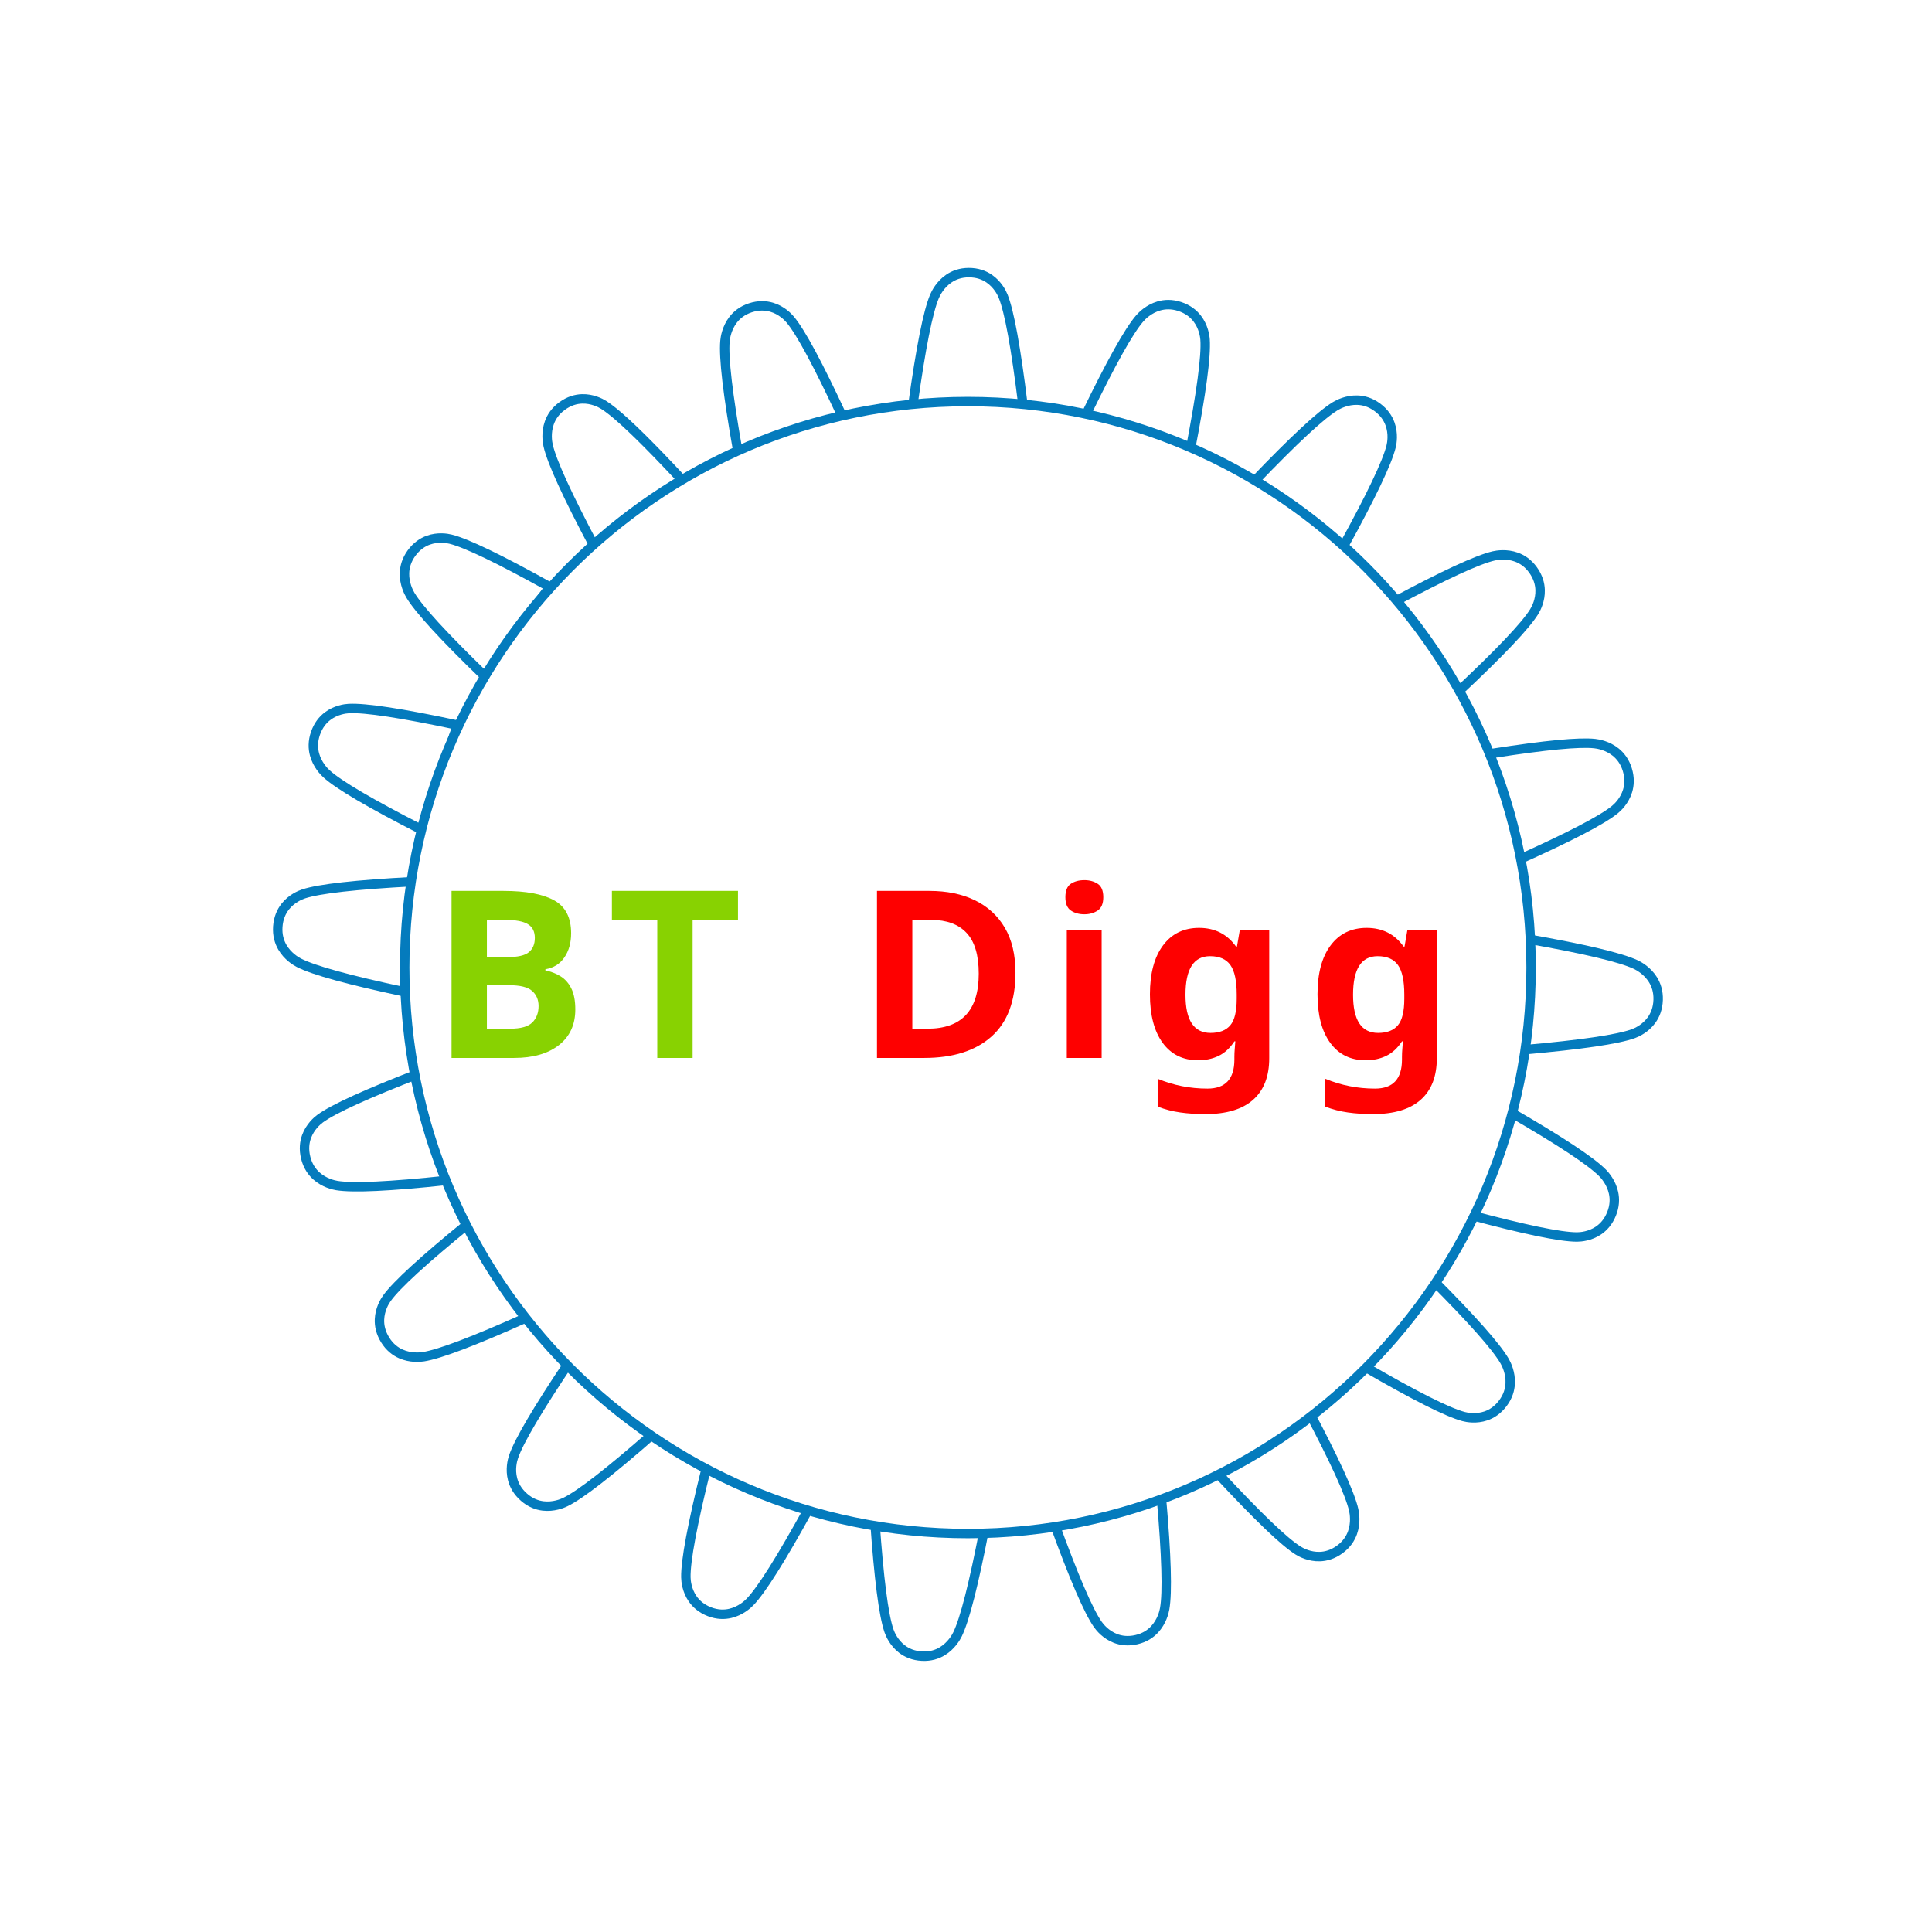
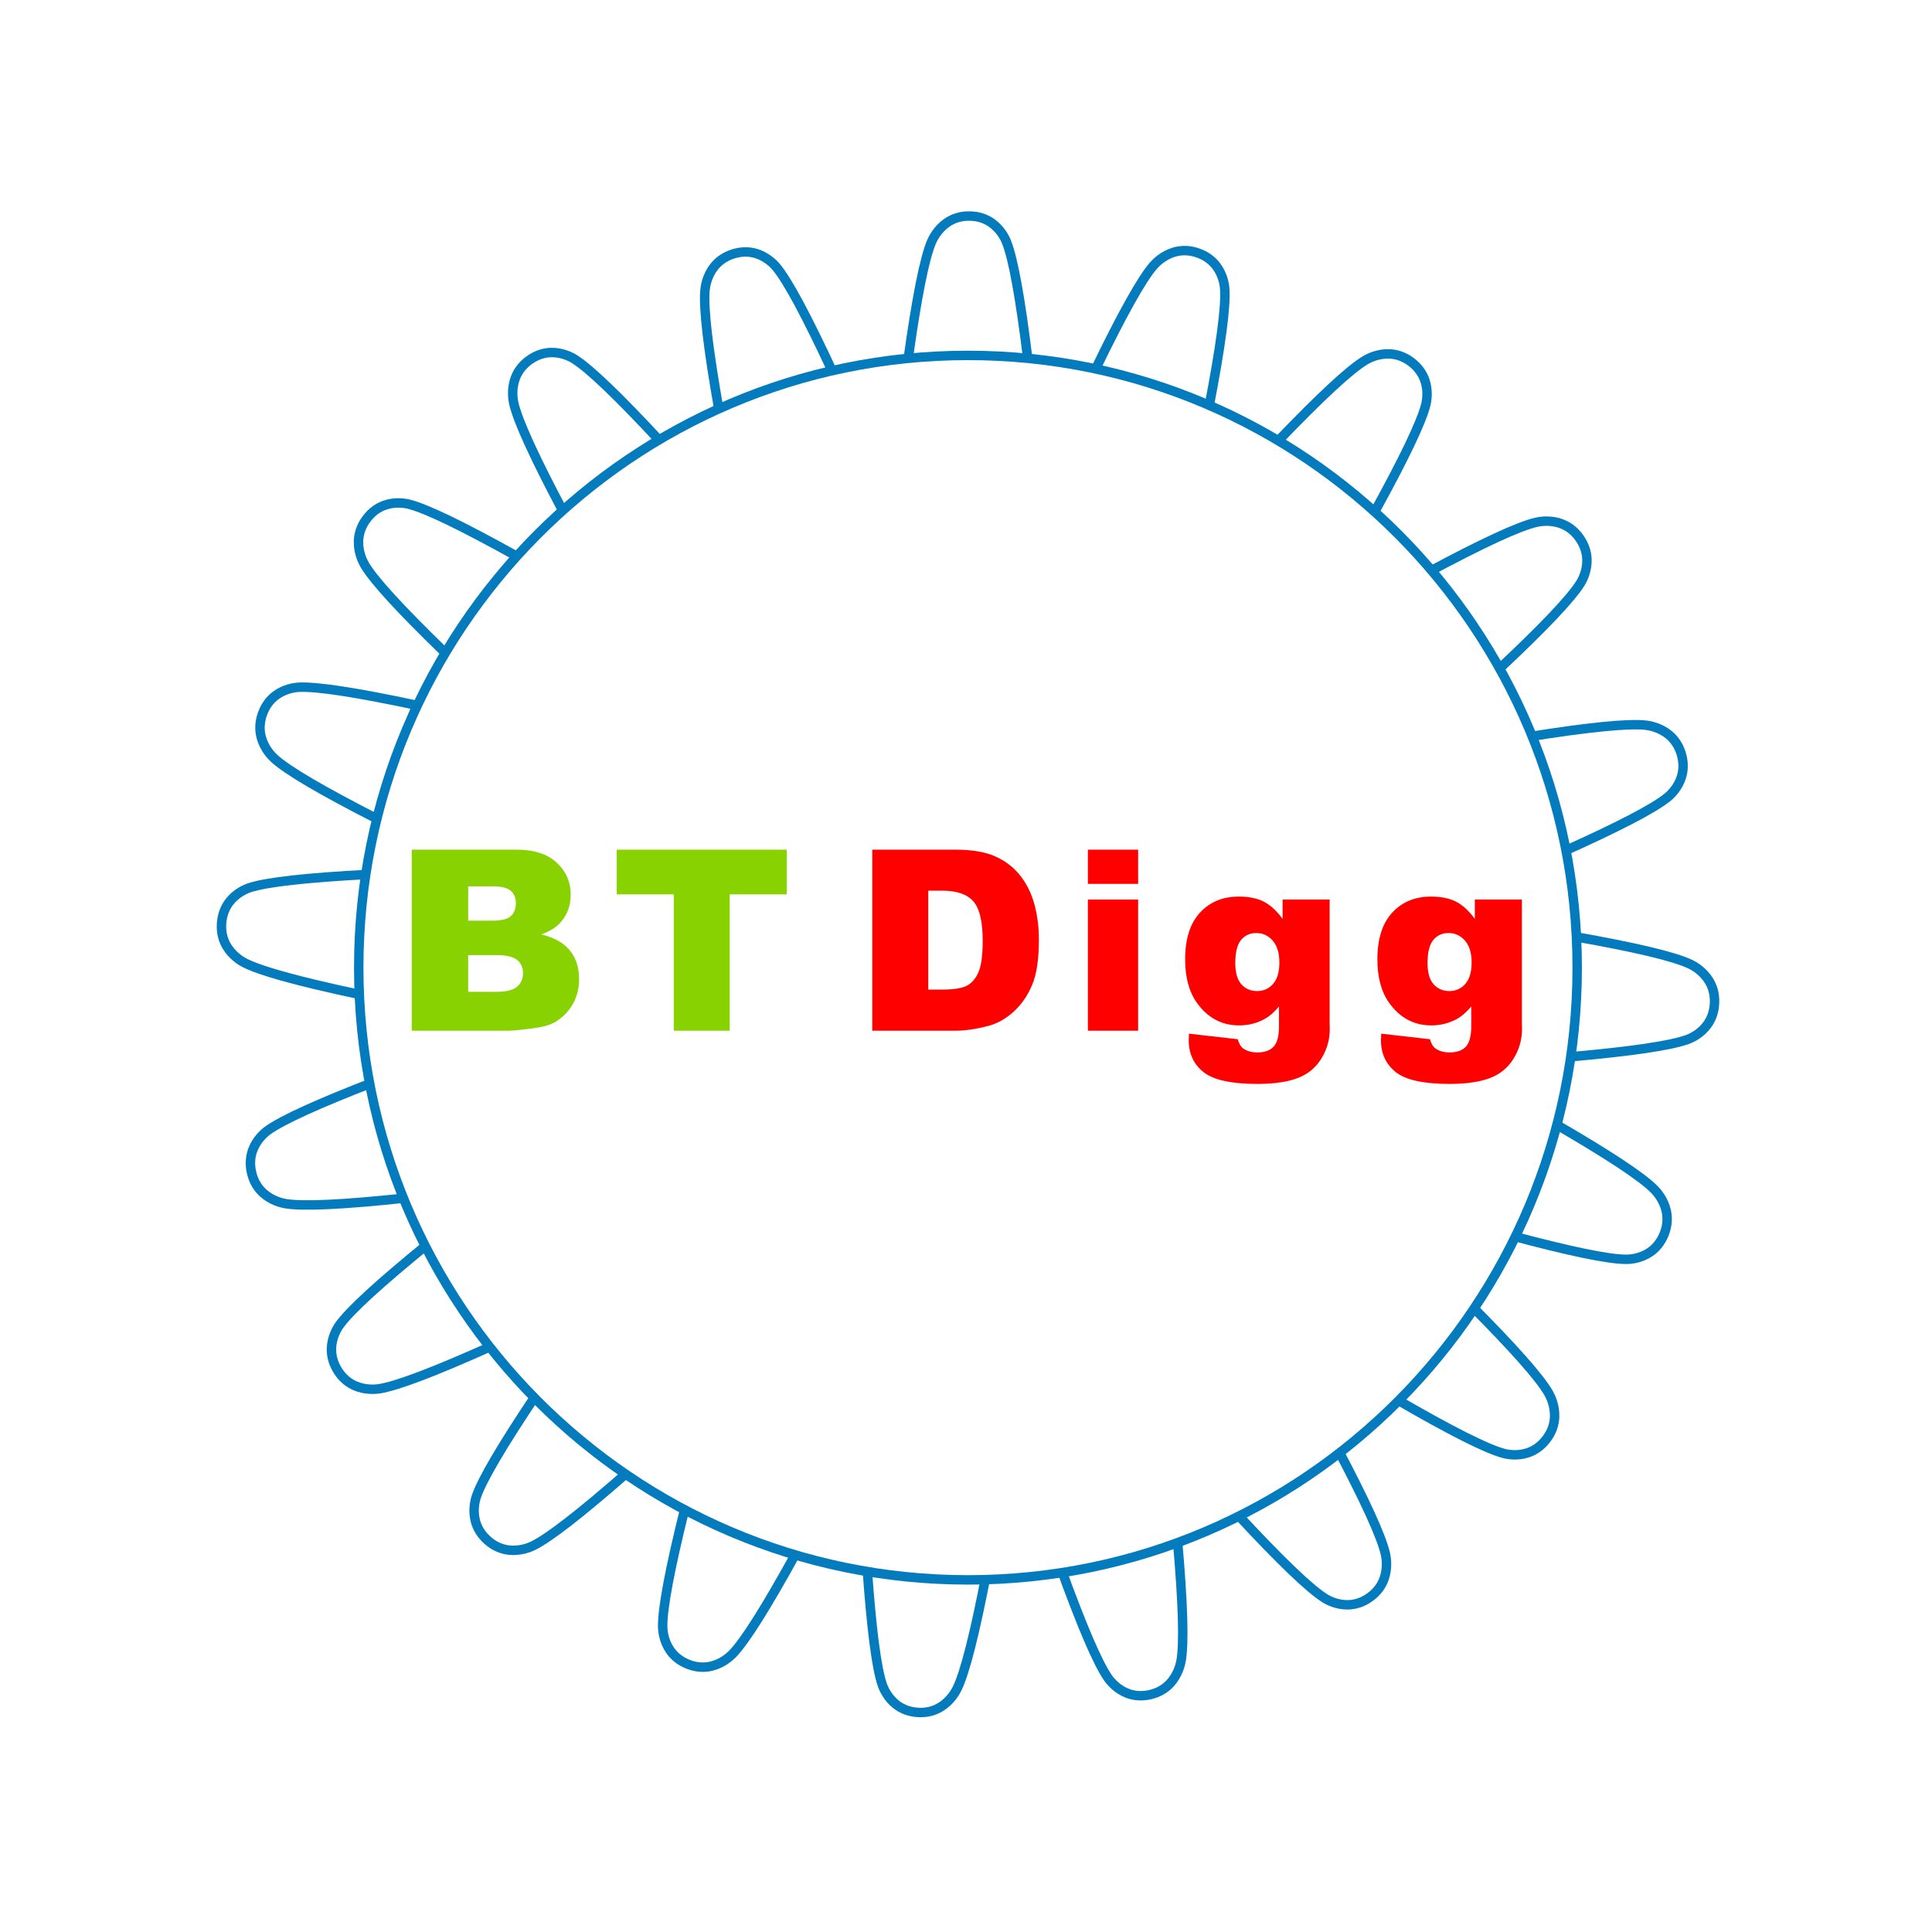
<svg xmlns="http://www.w3.org/2000/svg" width="1024px" height="1024px" viewBox="0 0 1024 1024" version="1.1">
  <g id="ICON-新版方图标" stroke="none" stroke-width="1" fill="none" fill-rule="evenodd">
    <g id="Bt.digg">
      <rect id="蒙版路径" fill="#FFFFFF" x="0" y="0" width="1024" height="1024" />
-       <g id="编组" transform="translate(142.471, 142)">
-         <path d="M566.909,66.923 C571.473,66.934 575.026,68.283 577.738,70.142 C582.169,73.178 584.381,77.519 585.166,79.456 C588.5,87.678 592.017,106.851 595.807,136.944 L595.809,136.97 L537.395,136.606 C541.486,106.895 545.197,87.897 548.611,79.644 L548.714,79.397 C549.442,77.68 551.697,73.195 556.25,70.086 C558.939,68.25 562.442,66.913 566.909,66.923 Z" id="矩形" stroke="#047BBD" stroke-width="5" fill="#FFFFFF" transform="translate(566.5884, 101.9559) rotate(36) translate(-566.5884, -101.9559)" />
-         <g id="编组-19" transform="translate(0.0128, 0)" fill="#FFFFFF" stroke="#047BBD" stroke-width="5">
-           <path d="M371.024,2.5 C375.575,2.5 379.115,3.842 381.816,5.695 C386.229,8.724 388.425,13.064 389.205,15.002 C392.516,23.235 395.986,42.446 399.699,72.607 L341.391,72.378 C345.586,42.306 349.369,23.185 352.824,15.046 C353.556,13.323 355.819,8.821 360.376,5.693 C363.064,3.848 366.564,2.5 371.024,2.5 Z" id="矩形" />
-           <path d="M471.959,18.612 C476.514,18.619 480.059,19.966 482.765,21.823 C487.187,24.858 489.391,29.202 490.174,31.14 C493.498,39.374 496.997,58.578 500.755,88.726 L442.418,88.413 C446.572,58.359 450.328,39.252 453.774,31.121 C454.503,29.4 456.759,24.906 461.312,21.788 C463.999,19.948 467.497,18.606 471.959,18.612 Z" id="矩形" transform="translate(471.5694, 53.6767) rotate(18) translate(-471.5694, -53.6767)" />
-           <path d="M266.075,19.618 C270.627,19.612 274.167,20.947 276.866,22.795 C281.275,25.815 283.464,30.148 284.241,32.082 C287.542,40.307 290.986,59.505 294.658,89.649 L236.321,89.504 C240.561,59.445 244.372,40.33 247.841,32.19 C248.575,30.466 250.847,25.961 255.412,22.827 C258.106,20.978 261.611,19.625 266.075,19.618 Z" id="矩形" transform="translate(265.4632, 54.6371) rotate(-18) translate(-265.4632, -54.6371)" />
-           <path d="M176.108,66.936 C180.667,66.925 184.21,68.255 186.912,70.1 C191.321,73.11 193.509,77.434 194.285,79.365 C196.758,85.523 199.306,97.847 201.965,116.323 L202.178,117.814 C202.995,123.58 203.823,129.926 204.663,136.849 L146.249,136.757 C150.521,106.736 154.353,87.644 157.833,79.512 C158.57,77.789 160.849,73.287 165.424,70.152 C168.124,68.302 171.636,66.946 176.108,66.936 Z" id="矩形" transform="translate(175.4271, 101.8946) rotate(-36) translate(-175.4271, -101.8946)" />
-           <path d="M104.118,137.364 C108.686,137.354 112.237,138.683 114.943,140.525 C119.359,143.531 121.55,147.847 122.327,149.775 C125.629,157.973 129.065,177.113 132.72,207.165 L74.212,207.073 C78.488,177.102 82.326,158.041 85.811,149.922 C86.549,148.202 88.831,143.707 93.413,140.577 C96.118,138.729 99.637,137.375 104.118,137.364 Z" id="矩形" transform="translate(103.4365, 172.2669) rotate(-54) translate(-103.4365, -172.2669)" />
-           <path d="M58.094,223.816 C62.67,223.809 66.228,225.14 68.941,226.984 C73.365,229.99 75.563,234.304 76.342,236.23 C79.655,244.421 83.11,263.538 86.793,293.552 L28.212,293.412 C32.469,263.482 36.295,244.448 39.776,236.341 C40.514,234.624 42.795,230.138 47.377,227.017 C50.085,225.172 53.608,223.823 58.094,223.816 Z" id="矩形" transform="translate(57.4758, 258.6876) rotate(-71) translate(-57.4758, -258.6876)" />
-           <path d="M40.039,317.241 C44.619,317.24 48.182,318.575 50.899,320.421 C55.33,323.432 57.536,327.748 58.318,329.675 C61.641,337.865 65.12,356.974 68.84,386.974 L10.227,386.766 C14.451,356.854 18.257,337.833 21.731,329.735 C22.466,328.02 24.742,323.54 29.321,320.427 C32.028,318.587 35.551,317.243 40.039,317.241 Z" id="矩形" transform="translate(39.5105, 352.1126) rotate(-86) translate(-39.5105, -352.1126)" />
-           <path d="M53.939,428.696 C58.518,428.701 62.082,430.043 64.802,431.894 C69.24,434.914 71.452,439.237 72.237,441.166 C75.571,449.363 79.078,468.481 82.842,498.491 L24.245,498.196 C28.423,468.278 32.2,449.256 35.661,441.16 C36.394,439.446 38.661,434.971 43.232,431.865 C45.934,430.03 49.453,428.691 53.939,428.696 Z" id="矩形" transform="translate(53.525, 463.6008) rotate(-104) translate(-53.525, -463.6008)" />
-           <path d="M91.837,515.02 C96.411,515.03 99.972,516.377 102.691,518.233 C107.128,521.262 109.344,525.593 110.13,527.527 C113.47,535.736 116.993,554.879 120.784,584.926 L62.255,584.57 C66.398,554.618 70.151,535.576 73.6,527.474 C74.33,525.76 76.589,521.283 81.151,518.179 C83.847,516.346 87.358,515.01 91.837,515.02 Z" id="矩形" transform="translate(91.5048, 549.9818) rotate(-122) translate(-91.5048, -549.9818)" />
-           <path d="M158.791,590.332 C163.357,590.343 166.912,591.693 169.626,593.551 C174.059,596.586 176.272,600.925 177.058,602.862 C180.395,611.084 183.918,630.256 187.711,660.351 L129.271,659.981 C133.402,629.983 137.145,610.912 140.588,602.798 C141.317,601.082 143.571,596.599 148.126,593.492 C150.817,591.657 154.321,590.321 158.791,590.332 Z" id="矩形" transform="translate(158.4769, 625.3506) rotate(-139) translate(-158.4769, -625.3506)" />
-           <path d="M246.847,644.597 C251.404,644.605 254.951,645.953 257.658,647.81 C262.081,650.846 264.287,655.189 265.07,657.128 C268.396,665.36 271.899,684.562 275.664,714.704 L217.316,714.38 C221.465,684.332 225.218,665.228 228.663,657.099 C229.392,655.379 231.647,650.886 236.199,647.77 C238.886,645.931 242.385,644.59 246.847,644.597 Z" id="矩形" transform="translate(246.4736, 679.6588) rotate(-159) translate(-246.4736, -679.6588)" />
-           <path d="M348.994,665.742 C353.546,665.743 357.087,667.086 359.788,668.94 C364.203,671.97 366.4,676.311 367.18,678.249 C370.493,686.483 373.968,705.694 377.689,735.855 L319.38,735.611 C323.568,705.541 327.345,686.421 330.799,678.282 C331.53,676.559 333.791,672.058 338.347,668.932 C341.035,667.088 344.534,665.741 348.994,665.742 Z" id="矩形" transform="translate(348.5138, 700.8044) rotate(-177) translate(-348.5138, -700.8044)" />
-           <path d="M453.151,657.745 C457.703,657.74 461.242,659.077 463.941,660.927 C468.351,663.949 470.542,668.284 471.319,670.22 C474.622,678.448 478.072,697.651 481.755,727.802 L423.432,727.636 C427.66,697.571 431.463,678.452 434.928,670.311 C435.662,668.587 437.931,664.082 442.494,660.95 C445.186,659.102 448.689,657.75 453.151,657.745 Z" id="矩形" transform="translate(452.5682, 692.7777) rotate(-193) translate(-452.5682, -692.7777)" />
-           <path d="M548.3,615.583 C552.859,615.573 556.403,616.903 559.104,618.747 C563.514,621.758 565.702,626.082 566.477,628.013 C569.775,636.224 573.206,655.395 576.855,685.497 L518.442,685.404 C522.713,655.384 526.546,636.292 530.025,628.16 C530.763,626.437 533.041,621.934 537.616,618.8 C540.316,616.95 543.828,615.594 548.3,615.583 Z" id="矩形" transform="translate(547.6197, 650.5424) rotate(-216) translate(-547.6197, -650.5424)" />
-           <path d="M641.871,145.375 C646.444,145.386 650.004,146.733 652.722,148.59 C657.158,151.621 659.374,155.955 660.16,157.889 C663.5,166.101 667.024,185.251 670.819,215.309 L612.309,214.945 C616.447,184.983 620.197,165.934 623.644,157.83 C624.373,156.115 626.631,151.638 631.191,148.534 C633.885,146.7 637.395,145.365 641.871,145.375 Z" id="矩形" transform="translate(641.5494, 180.3508) rotate(-306) translate(-641.5494, -180.3508)" />
-           <path d="M627.296,545.266 C631.863,545.255 635.413,546.584 638.12,548.426 C642.535,551.432 644.726,555.749 645.502,557.677 C648.804,565.876 652.239,585.017 655.893,615.072 L597.39,614.981 C601.667,585.008 605.505,565.945 608.99,557.825 C609.728,556.105 612.01,551.609 616.591,548.479 C619.296,546.631 622.815,545.277 627.296,545.266 Z" id="矩形" transform="translate(626.6122, 580.1711) rotate(-233) translate(-626.6122, -580.1711)" />
-           <path d="M680.213,452.842 C684.787,452.834 688.344,454.164 691.056,456.007 C695.478,459.013 697.675,463.327 698.454,465.254 C701.764,473.445 705.215,492.565 708.892,522.585 L650.321,522.456 C654.583,492.52 658.412,473.482 661.895,465.374 C662.633,463.656 664.914,459.168 669.497,456.045 C672.204,454.2 675.727,452.85 680.213,452.842 Z" id="矩形" transform="translate(679.5792, 487.7166) rotate(-248) translate(-679.5792, -487.7166)" />
-           <path d="M702.049,351.388 C706.629,351.387 710.192,352.723 712.91,354.57 C717.342,357.582 719.548,361.898 720.33,363.825 C723.655,372.015 727.137,391.125 730.863,421.124 L672.248,420.906 C676.468,390.995 680.27,371.975 683.743,363.877 C684.478,362.163 686.753,357.684 691.332,354.572 C694.038,352.733 697.56,351.389 702.049,351.388 Z" id="矩形" transform="translate(701.5332, 386.2615) rotate(-268) translate(-701.5332, -386.2615)" />
-           <path d="M686.92,240.868 C691.499,240.875 695.063,242.217 697.783,244.069 C702.221,247.091 704.434,251.415 705.219,253.345 C708.555,261.543 712.066,280.664 715.836,310.68 L657.247,310.372 C657.372,309.474 657.497,308.586 657.621,307.708 L657.869,305.965 C661.795,278.575 665.363,261.02 668.649,253.329 C669.381,251.615 671.647,247.14 676.217,244.035 C678.918,242.2 682.435,240.862 686.92,240.868 Z" id="矩形" transform="translate(686.5235, 275.7814) rotate(-287) translate(-686.5235, -275.7814)" />
+       <g id="编组" transform="translate(112.471, 112)">
+         <path d="M612.86,72.145 C617.842,72.157 621.72,73.631 624.681,75.66 C629.514,78.972 631.927,83.707 632.784,85.82 C636.401,94.74 640.222,115.569 644.333,148.277 L580.721,147.88 C585.205,115.276 589.27,94.557 593.003,85.753 C593.797,83.881 596.256,78.989 601.222,75.599 C604.158,73.595 607.982,72.134 612.86,72.145 Z" id="矩形" stroke="#047BBD" stroke-width="5" fill="#FFFFFF" transform="translate(612.5124, 110.2198) rotate(36) translate(-612.5124, -110.2198)" />
+         <g id="编组-19" transform="translate(0, 0)" fill="#FFFFFF" stroke="#047BBD" stroke-width="5">
+           <path d="M401.11,2.5 C406.079,2.5 409.944,3.966 412.892,5.99 C417.707,9.294 420.103,14.029 420.953,16.142 C424.543,25.071 428.311,45.931 432.339,78.696 L368.843,78.446 C373.395,45.777 377.502,25.014 381.249,16.186 C382.047,14.307 384.515,9.398 389.485,5.988 C392.42,3.973 396.241,2.5 401.11,2.5 Z" id="矩形" />
+           <path d="M510.227,19.918 C515.2,19.926 519.07,21.397 522.024,23.425 C526.847,26.736 529.252,31.474 530.106,33.588 C533.711,42.517 537.51,63.371 541.587,96.121 L478.059,95.78 C482.566,63.131 486.645,42.382 490.381,33.564 C491.177,31.688 493.638,26.787 498.602,23.387 C501.536,21.378 505.355,19.911 510.227,19.918 Z" id="矩形" transform="translate(509.8057, 58.0274) rotate(18) translate(-509.8057, -58.0274)" />
+           <path d="M287.654,21.006 C292.625,20.999 296.489,22.458 299.435,24.476 C304.245,27.77 306.634,32.497 307.481,34.607 C311.061,43.527 314.8,64.373 318.784,97.118 L255.256,96.961 C259.857,64.305 263.995,43.548 267.757,34.72 C268.558,32.84 271.035,27.927 276.014,24.51 C278.955,22.491 282.781,21.013 287.654,21.006 Z" id="矩形" transform="translate(286.9938, 59.0656) rotate(-18) translate(-286.9938, -59.0656)" />
+           <path d="M190.395,72.158 C195.373,72.147 199.241,73.601 202.19,75.614 C207.001,78.898 209.388,83.616 210.234,85.722 C213.81,94.627 217.535,115.444 221.494,148.144 L157.884,148.043 C162.518,115.429 166.679,94.697 170.453,85.877 C171.257,83.998 173.743,79.089 178.731,75.671 C181.679,73.651 185.513,72.17 190.395,72.158 Z" id="矩形" transform="translate(189.66, 110.1535) rotate(-36) translate(-189.66, -110.1535)" />
+           <path d="M112.57,148.296 C117.557,148.284 121.433,149.736 124.388,151.748 C129.205,155.027 131.597,159.736 132.444,161.839 C136.025,170.73 139.755,191.513 143.72,224.159 L80.007,224.059 L80.285,222.119 C84.814,190.675 88.89,170.623 92.594,161.994 C93.399,160.118 95.888,155.217 100.884,151.804 C103.837,149.787 107.679,148.307 112.57,148.296 Z" id="矩形" transform="translate(111.8343, 186.2297) rotate(-54) translate(-111.8343, -186.2297)" />
+           <path d="M62.817,241.755 C67.812,241.747 71.695,243.202 74.656,245.214 C79.483,248.493 81.882,253.2 82.732,255.301 C86.324,264.184 90.075,284.943 94.071,317.549 L30.279,317.397 C34.898,284.879 39.052,264.209 42.828,255.418 C43.632,253.545 46.12,248.653 51.117,245.25 C54.073,243.236 57.918,241.762 62.817,241.755 Z" id="矩形" transform="translate(62.1483, 279.6551) rotate(-71) translate(-62.1483, -279.6551)" />
+           <path d="M43.298,342.752 C48.298,342.751 52.186,344.21 55.152,346.225 C59.987,349.51 62.393,354.218 63.246,356.32 C66.85,365.202 70.627,385.952 74.663,418.543 L10.837,418.316 C12.028,409.867 13.19,402.218 14.322,395.371 L14.583,393.805 C17.706,375.183 20.607,362.705 23.32,356.381 C24.122,354.511 26.604,349.626 31.598,346.231 C34.553,344.223 38.398,342.754 43.298,342.752 Z" id="矩形" transform="translate(42.7269, 380.6526) rotate(-86) translate(-42.7269, -380.6526)" />
+           <path d="M58.325,463.241 C63.324,463.247 67.214,464.712 70.183,466.733 C75.023,470.027 77.437,474.743 78.294,476.848 C81.91,485.737 85.717,506.497 89.8,539.099 L25.991,538.778 C30.525,506.275 34.625,485.618 38.379,476.838 C39.178,474.969 41.651,470.089 46.636,466.702 C49.586,464.698 53.427,463.235 58.325,463.241 Z" id="矩形" transform="translate(57.8773, 501.1773) rotate(-104) translate(-57.8773, -501.1773)" />
+           <path d="M99.295,556.561 C104.288,556.572 108.175,558.044 111.142,560.07 C115.983,563.374 118.4,568.099 119.258,570.208 C122.88,579.111 126.705,599.898 130.818,632.541 L67.083,632.152 C71.578,599.613 75.653,578.935 79.394,570.148 C80.189,568.279 82.654,563.397 87.629,560.012 C90.572,558.01 94.405,556.551 99.295,556.561 Z" id="矩形" transform="translate(98.9355, 594.5598) rotate(-122) translate(-98.9355, -594.5598)" />
+           <path d="M171.676,637.978 C176.66,637.99 180.541,639.465 183.503,641.493 C188.339,644.804 190.753,649.537 191.611,651.649 C195.23,660.566 199.054,681.386 203.17,714.079 L139.53,713.676 C144.013,681.087 148.077,660.377 151.811,651.578 C152.605,649.707 155.065,644.818 160.032,641.43 C162.969,639.426 166.795,637.966 171.676,637.978 Z" id="矩形" transform="translate(171.3359, 676.0375) rotate(-139) translate(-171.3359, -676.0375)" />
+           <path d="M266.869,696.642 C271.844,696.65 275.715,698.123 278.67,700.151 C283.495,703.462 285.902,708.2 286.756,710.314 C290.364,719.242 294.167,740.093 298.251,772.838 L234.712,772.484 C239.214,739.841 243.289,719.096 247.024,710.281 C247.819,708.405 250.279,703.505 255.244,700.107 C258.177,698.099 261.997,696.634 266.869,696.642 Z" id="矩形" transform="translate(266.465, 734.7476) rotate(-159) translate(-266.465, -734.7476)" />
+           <path d="M377.295,719.5 C382.264,719.501 386.13,720.968 389.079,722.993 C393.894,726.298 396.292,731.034 397.143,733.148 C400.736,742.077 404.508,762.938 408.545,795.702 L345.048,795.437 C349.592,762.769 353.693,742.006 357.439,733.18 C358.236,731.301 360.703,726.393 365.671,722.984 C368.606,720.971 372.426,719.499 377.295,719.5 Z" id="矩形" transform="translate(376.776, 757.6071) rotate(-177) translate(-376.776, -757.6071)" />
+           <path d="M489.894,710.855 C494.864,710.849 498.727,712.311 501.674,714.33 C506.484,717.627 508.875,722.356 509.723,724.468 C513.305,733.391 517.051,754.243 521.046,786.997 L457.533,786.816 C462.121,754.153 466.25,733.392 470.008,724.563 C470.808,722.683 473.283,717.771 478.259,714.355 C481.198,712.337 485.022,710.86 489.894,710.855 Z" id="矩形" transform="translate(489.2643, 748.9298) rotate(-193) translate(-489.2643, -748.9298)" />
+           <path d="M592.756,665.276 C597.733,665.264 601.601,666.718 604.55,668.732 C609.361,672.016 611.748,676.733 612.594,678.84 C616.17,687.745 619.895,708.562 623.854,741.262 L560.244,741.161 C564.879,708.547 569.04,687.814 572.813,678.995 C573.617,677.116 576.103,672.207 581.091,668.788 C584.039,666.769 587.873,665.287 592.756,665.276 Z" id="矩形" transform="translate(592.0201, 703.2712) rotate(-216) translate(-592.0201, -703.2712)" />
+           <path d="M693.911,156.955 C698.903,156.967 702.789,158.44 705.755,160.466 C710.595,163.773 713.012,168.5 713.87,170.61 C717.492,179.516 721.318,200.31 725.435,232.965 L661.721,232.568 C666.211,200.018 670.281,179.332 674.02,170.543 C674.815,168.673 677.278,163.79 682.251,160.406 C685.193,158.403 689.024,156.944 693.911,156.955 Z" id="矩形" transform="translate(693.5632, 194.9689) rotate(-306) translate(-693.5632, -194.9689)" />
+           <path d="M678.153,589.259 C683.14,589.247 687.015,590.7 689.969,592.711 C694.786,595.99 697.177,600.7 698.024,602.803 C701.605,611.694 705.334,632.479 709.298,665.128 L645.591,665.03 C650.232,632.466 654.399,611.765 658.178,602.959 C658.983,601.083 661.472,596.181 666.468,592.768 C669.421,590.75 673.262,589.271 678.153,589.259 Z" id="矩形" transform="translate(677.4152, 627.196) rotate(-233) translate(-677.4152, -627.196)" />
+           <path d="M735.36,489.344 C740.354,489.335 744.236,490.789 747.196,492.801 C752.021,496.08 754.418,500.787 755.267,502.888 C758.857,511.772 762.604,532.534 766.593,565.146 L702.812,565.006 C707.437,532.482 711.594,511.807 715.371,503.014 C716.176,501.141 718.664,496.247 723.662,492.842 C726.617,490.828 730.462,489.352 735.36,489.344 Z" id="矩形" transform="translate(734.6754, 527.2478) rotate(-248) translate(-734.6754, -527.2478)" />
+           <path d="M758.966,379.667 C763.966,379.666 767.855,381.126 770.821,383.142 C775.657,386.427 778.064,391.136 778.917,393.239 C782.523,402.12 786.304,422.871 790.345,455.461 L726.517,455.224 C731.096,422.728 735.224,402.073 738.99,393.291 C739.792,391.421 742.273,386.537 747.266,383.144 C750.221,381.136 754.066,379.668 758.966,379.667 Z" id="矩形" transform="translate(758.4089, 417.5693) rotate(-268) translate(-758.4089, -417.5693)" />
+           <path d="M742.612,260.189 C747.61,260.196 751.5,261.663 754.469,263.684 C759.31,266.981 761.725,271.698 762.582,273.803 C766.199,282.694 770.01,303.458 774.1,336.065 L710.3,335.73 C714.827,303.223 718.922,282.563 722.673,273.782 C723.472,271.914 725.943,267.034 730.927,263.648 C733.875,261.644 737.715,260.182 742.612,260.189 Z" id="矩形" transform="translate(742.1826, 298.1345) rotate(-287) translate(-742.1826, -298.1345)" />
        </g>
-         <ellipse id="椭圆形" stroke="#047BBD" stroke-width="5" fill="#FFFFFF" cx="370.536" cy="370.817" rx="298.506" ry="299.982" />
-         <g id="编组-20" transform="translate(85.0331, 282.3049)" font-family="Arial-Black, Arial Black" font-size="124" font-weight="700" letter-spacing="10.333">
-           <text id="Digg" fill="#88D201">
-             <tspan x="0.667" y="136.428">BT</tspan>
-           </text>
-           <text id="Digg" fill="#FE0000">
-             <tspan x="226.155" y="136.428">Digg</tspan>
-           </text>
+         <ellipse id="椭圆形" stroke="#047BBD" stroke-width="5" fill="#FFFFFF" cx="400.57" cy="400.873" rx="322.904" ry="324.499" />
+         <g id="编组-20" transform="translate(105.7728, 338.3391)" fill-rule="nonzero">
+           <g id="Digg" transform="translate(244.0919, 0)" fill="#FE0000">
+             <path d="M0,0 L44.051,0 C52.734,0 59.749,1.178 65.094,3.535 C70.44,5.891 74.858,9.273 78.349,13.68 C81.84,18.087 84.371,23.214 85.942,29.062 C87.513,34.909 88.298,41.105 88.298,47.651 C88.298,57.905 87.131,65.858 84.796,71.509 C82.462,77.16 79.222,81.894 75.076,85.713 C70.931,89.531 66.48,92.073 61.724,93.338 C55.222,95.083 49.331,95.956 44.051,95.956 L0,95.956 L0,0 Z M29.651,21.731 L29.651,74.16 L36.916,74.16 C43.113,74.16 47.52,73.473 50.138,72.098 C52.756,70.723 54.807,68.323 56.291,64.898 C57.774,61.473 58.516,55.92 58.516,48.24 C58.516,38.073 56.858,31.113 53.542,27.36 C50.225,23.607 44.727,21.731 37.047,21.731 L29.651,21.731 Z" id="形状" />
+             <path d="M114.262,0 L140.902,0 L140.902,18.131 L114.262,18.131 L114.262,0 Z M114.262,26.444 L140.902,26.444 L140.902,95.956 L114.262,95.956 L114.262,26.444 Z" id="形状" />
+             <path d="M217.461,26.444 L242.4,26.444 L242.4,92.094 L242.465,95.171 C242.465,99.534 241.538,103.691 239.683,107.64 C237.829,111.589 235.363,114.785 232.287,117.229 C229.21,119.672 225.305,121.44 220.57,122.531 C215.836,123.622 210.414,124.167 204.305,124.167 C190.341,124.167 180.752,122.072 175.538,117.883 C170.323,113.694 167.716,108.087 167.716,101.062 C167.716,100.189 167.76,99.011 167.847,97.527 L193.701,100.473 C194.356,102.873 195.36,104.531 196.712,105.447 C198.676,106.8 201.141,107.476 204.109,107.476 C207.949,107.476 210.818,106.451 212.716,104.4 C214.614,102.349 215.563,98.771 215.563,93.665 L215.563,83.127 C212.945,86.225 210.327,88.473 207.709,89.869 C203.607,92.051 199.178,93.142 194.421,93.142 C185.127,93.142 177.621,89.083 171.905,80.967 C167.847,75.207 165.818,67.593 165.818,58.124 C165.818,47.302 168.436,39.054 173.672,33.382 C178.909,27.709 185.76,24.873 194.225,24.873 C199.636,24.873 204.098,25.789 207.61,27.622 C211.123,29.454 214.407,32.487 217.461,36.72 L217.461,26.444 Z M192.392,60.153 C192.392,65.171 193.461,68.891 195.6,71.313 C197.738,73.734 200.552,74.945 204.043,74.945 C207.36,74.945 210.141,73.691 212.389,71.182 C214.636,68.673 215.76,64.887 215.76,59.825 C215.76,54.764 214.581,50.891 212.225,48.207 C209.869,45.524 206.989,44.182 203.585,44.182 C200.181,44.182 197.465,45.414 195.436,47.88 C193.407,50.345 192.392,54.436 192.392,60.153 Z" id="形状" />
+             <path d="M319.352,26.444 L344.29,26.444 L344.29,92.094 L344.356,95.171 C344.356,99.534 343.428,103.691 341.574,107.64 C339.719,111.589 337.254,114.785 334.178,117.229 C331.101,119.672 327.196,121.44 322.461,122.531 C317.727,123.622 312.305,124.167 306.196,124.167 C292.232,124.167 282.643,122.072 277.429,117.883 C272.214,113.694 269.607,108.087 269.607,101.062 C269.607,100.189 269.65,99.011 269.738,97.527 L295.592,100.473 C296.247,102.873 297.25,104.531 298.603,105.447 C300.567,106.8 303.032,107.476 305.999,107.476 C309.839,107.476 312.708,106.451 314.607,104.4 C316.505,102.349 317.454,98.771 317.454,93.665 L317.454,83.127 C314.836,86.225 312.218,88.473 309.599,89.869 C305.498,92.051 301.068,93.142 296.312,93.142 C287.018,93.142 279.512,89.083 273.796,80.967 C269.738,75.207 267.709,67.593 267.709,58.124 C267.709,47.302 270.327,39.054 275.563,33.382 C280.799,27.709 287.65,24.873 296.116,24.873 C301.527,24.873 305.988,25.789 309.501,27.622 C313.014,29.454 316.298,32.487 319.352,36.72 L319.352,26.444 Z M294.283,60.153 C294.283,65.171 295.352,68.891 297.49,71.313 C299.628,73.734 302.443,74.945 305.934,74.945 C309.25,74.945 312.032,73.691 314.279,71.182 C316.527,68.673 317.65,64.887 317.65,59.825 C317.65,54.764 316.472,50.891 314.116,48.207 C311.759,45.524 308.879,44.182 305.476,44.182 C302.072,44.182 299.356,45.414 297.327,47.88 C295.298,50.345 294.283,54.436 294.283,60.153 Z" id="形状" />
+           </g>
+           <g id="BT" fill="#88D201">
+             <path d="M0,0 L55.505,0 C64.756,0 71.858,2.291 76.811,6.873 C81.763,11.455 84.24,17.127 84.24,23.891 C84.24,29.564 82.473,34.429 78.938,38.487 C76.582,41.193 73.134,43.331 68.596,44.902 C75.491,46.56 80.563,49.407 83.814,53.444 C87.065,57.48 88.691,62.553 88.691,68.662 C88.691,73.636 87.534,78.109 85.222,82.08 C82.909,86.051 79.745,89.193 75.731,91.505 C73.243,92.945 69.491,93.993 64.473,94.647 C57.796,95.52 53.367,95.956 51.185,95.956 L0,95.956 L0,0 Z M29.913,37.636 L42.807,37.636 C47.433,37.636 50.651,36.84 52.462,35.247 C54.273,33.654 55.178,31.353 55.178,28.342 C55.178,25.549 54.273,23.367 52.462,21.796 C50.651,20.225 47.498,19.44 43.004,19.44 L29.913,19.44 L29.913,37.636 Z M29.913,75.338 L45.033,75.338 C50.138,75.338 53.738,74.433 55.833,72.622 C57.927,70.811 58.974,68.378 58.974,65.324 C58.974,62.487 57.938,60.207 55.865,58.484 C53.793,56.76 50.16,55.898 44.967,55.898 L29.913,55.898 L29.913,75.338 Z" id="形状" />
+             <polygon id="路径" points="108.633 0 198.763 0 198.763 23.694 168.523 23.694 168.523 95.956 138.872 95.956 138.872 23.694 108.633 23.694" />
+           </g>
        </g>
      </g>
    </g>
  </g>
</svg>
